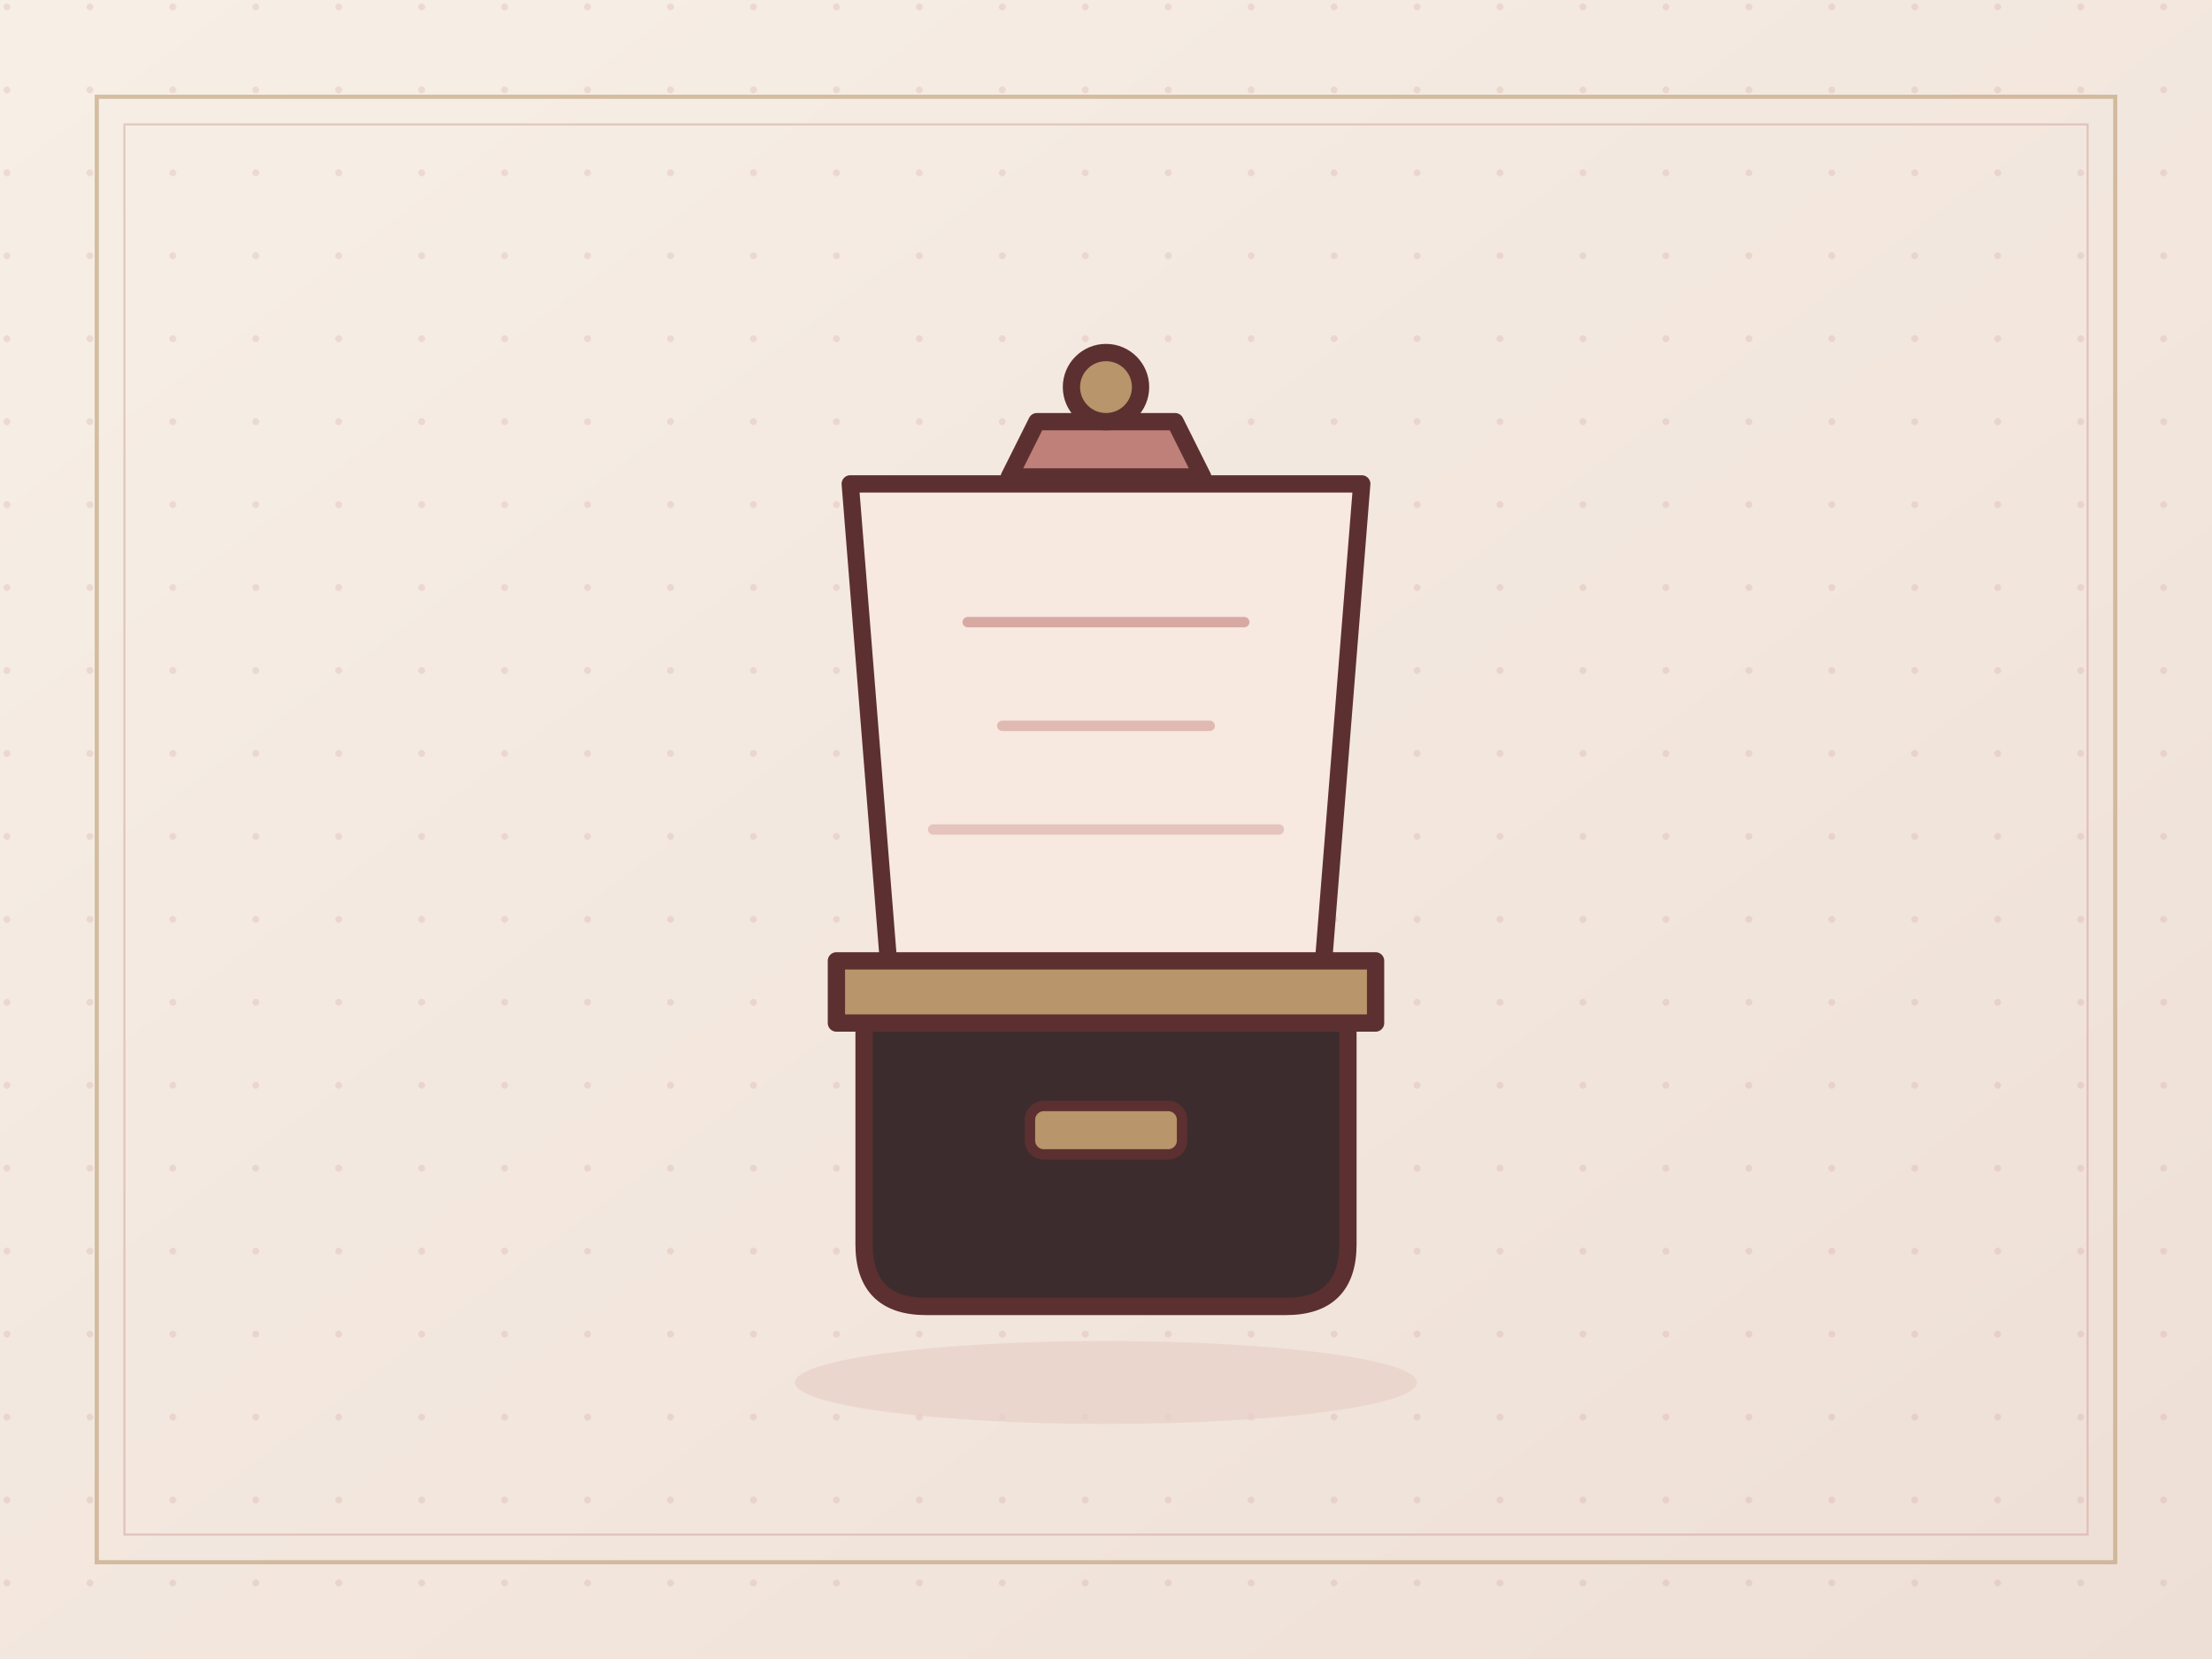
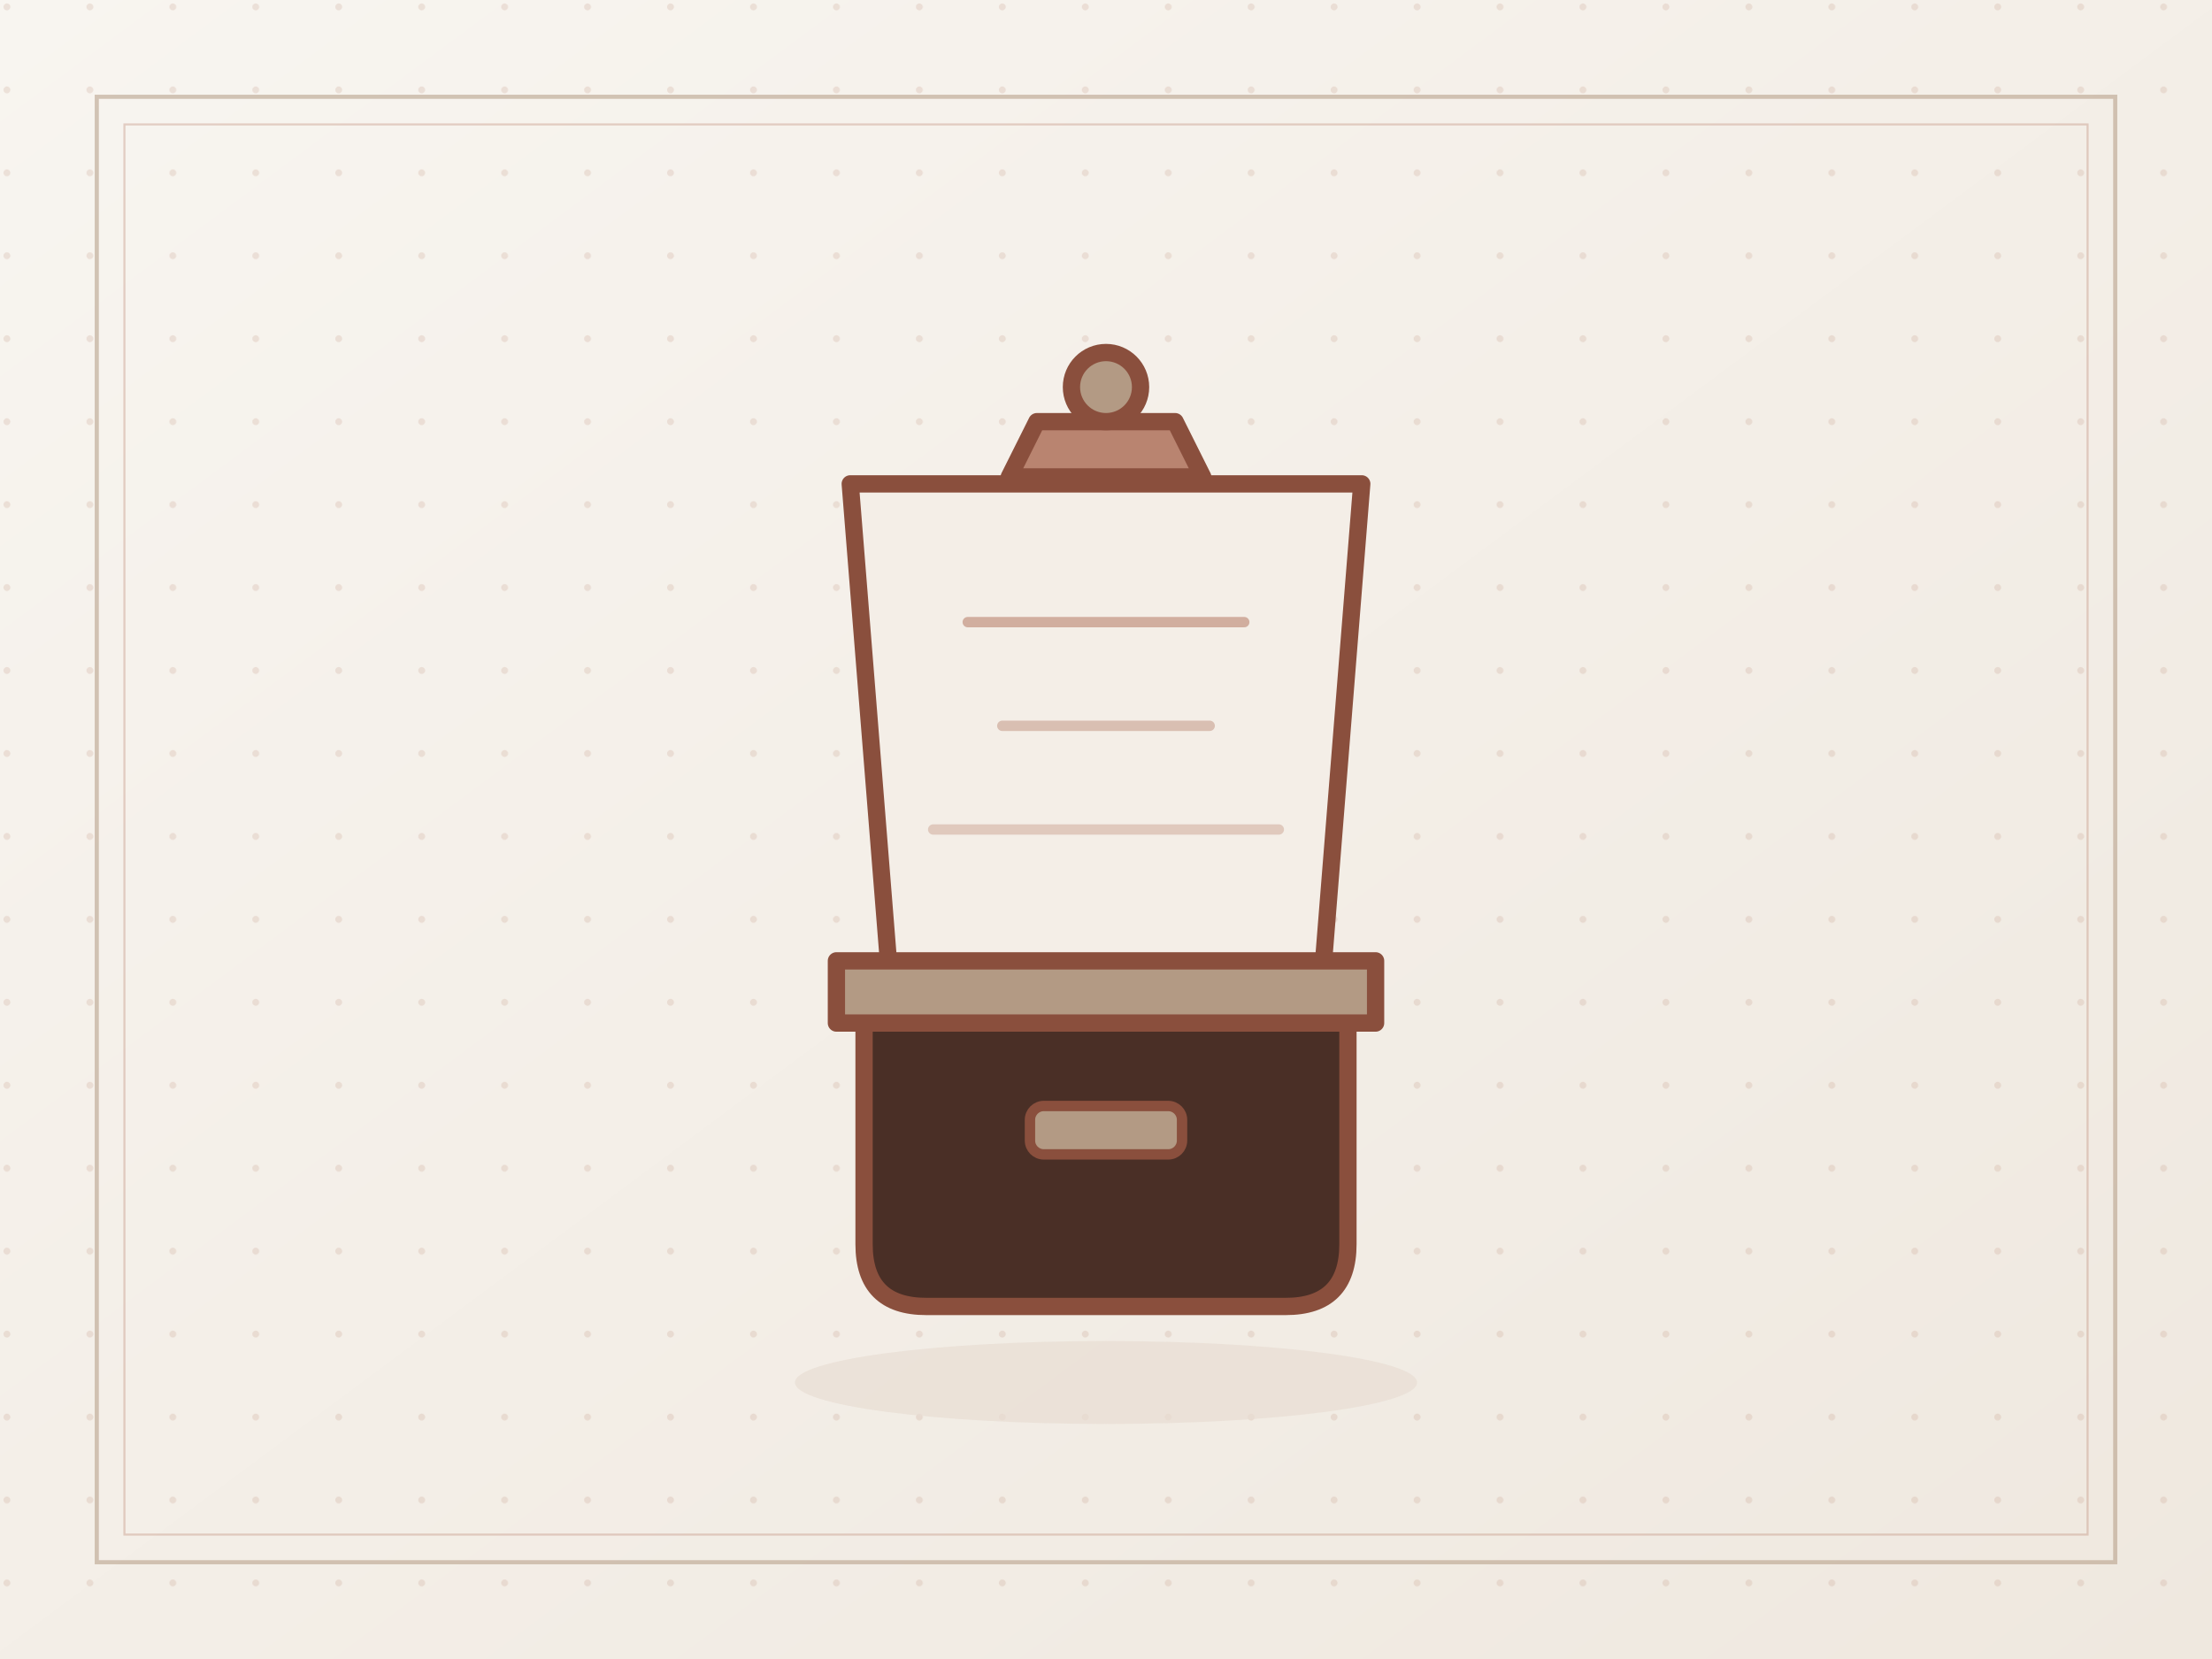
<svg xmlns="http://www.w3.org/2000/svg" viewBox="0 0 640 480" width="640" height="480" role="img">
  <defs>
    <linearGradient id="bg" x1="0" y1="0" x2="1" y2="1">
-       <stop offset="0%" stop-color="#F7EFE6" />
-       <stop offset="100%" stop-color="#EEDFD6" />
+       <stop offset="0%" stop-color="#F8F5F0" />
+       <stop offset="100%" stop-color="#EFE8DF" />
    </linearGradient>
    <pattern id="dots" width="24" height="24" patternUnits="userSpaceOnUse">
-       <circle cx="2" cy="2" r="1" fill="#C0807A" opacity="0.18" />
+       <circle cx="2" cy="2" r="1" fill="#B98470" opacity="0.18" />
    </pattern>
  </defs>
  <rect width="640" height="480" fill="url(#bg)" />
  <rect width="640" height="480" fill="url(#dots)" />
-   <rect x="28" y="28" width="584" height="424" fill="none" stroke="#B8956A" stroke-width="1.2" opacity="0.55" />
-   <rect x="36" y="36" width="568" height="408" fill="none" stroke="#C0807A" stroke-width="0.6" opacity="0.35" />
-   <g transform="translate(320 250)" fill="none" stroke="#5C3030" stroke-width="5" stroke-linecap="round" stroke-linejoin="round">
-     <ellipse cx="0" cy="150" rx="90" ry="12" fill="#E8D0C8" stroke="none" opacity="0.7" />
-     <path d="M-70 40 h140 v70 q0 18 -18 18 h-104 q-18 0 -18 -18 z" fill="#3D2C2E" />
-     <rect x="-22" y="70" width="44" height="14" rx="4" fill="#B8956A" stroke="#5C3030" stroke-width="3" />
-     <path d="M-62 40 h124 l12 -150 h-148 z" fill="#F7E8E0" />
-     <path d="M-40 -70 h80" stroke="#C0807A" stroke-width="3" opacity="0.6" />
-     <path d="M-30 -40 h60" stroke="#C0807A" stroke-width="3" opacity="0.45" />
-     <path d="M-50 -10 h100" stroke="#C0807A" stroke-width="3" opacity="0.35" />
-     <rect x="-78" y="28" width="156" height="18" fill="#B8956A" stroke="#5C3030" />
-     <path d="M-20 -128 h40 l8 16 h-56 z" fill="#C0807A" />
-     <circle cx="0" cy="-138" r="10" fill="#B8956A" stroke="#5C3030" />
+   <rect x="28" y="28" width="584" height="424" fill="none" stroke="#B39A84" stroke-width="1.2" opacity="0.55" />
+   <rect x="36" y="36" width="568" height="408" fill="none" stroke="#B98470" stroke-width="0.6" opacity="0.35" />
+   <g transform="translate(320 250)" fill="none" stroke="#8A4F3D" stroke-width="5" stroke-linecap="round" stroke-linejoin="round">
+     <ellipse cx="0" cy="150" rx="90" ry="12" fill="#E8DDD3" stroke="none" opacity="0.7" />
+     <path d="M-70 40 h140 v70 q0 18 -18 18 h-104 q-18 0 -18 -18 z" fill="#4A2F26" />
+     <rect x="-22" y="70" width="44" height="14" rx="4" fill="#B39A84" stroke="#8A4F3D" stroke-width="3" />
+     <path d="M-62 40 h124 l12 -150 h-148 z" fill="#F4EEE7" />
+     <path d="M-40 -70 h80" stroke="#B98470" stroke-width="3" opacity="0.6" />
+     <path d="M-30 -40 h60" stroke="#B98470" stroke-width="3" opacity="0.45" />
+     <path d="M-50 -10 h100" stroke="#B98470" stroke-width="3" opacity="0.35" />
+     <rect x="-78" y="28" width="156" height="18" fill="#B39A84" stroke="#8A4F3D" />
+     <path d="M-20 -128 h40 l8 16 h-56 z" fill="#B98470" />
+     <circle cx="0" cy="-138" r="10" fill="#B39A84" stroke="#8A4F3D" />
  </g>
</svg>
